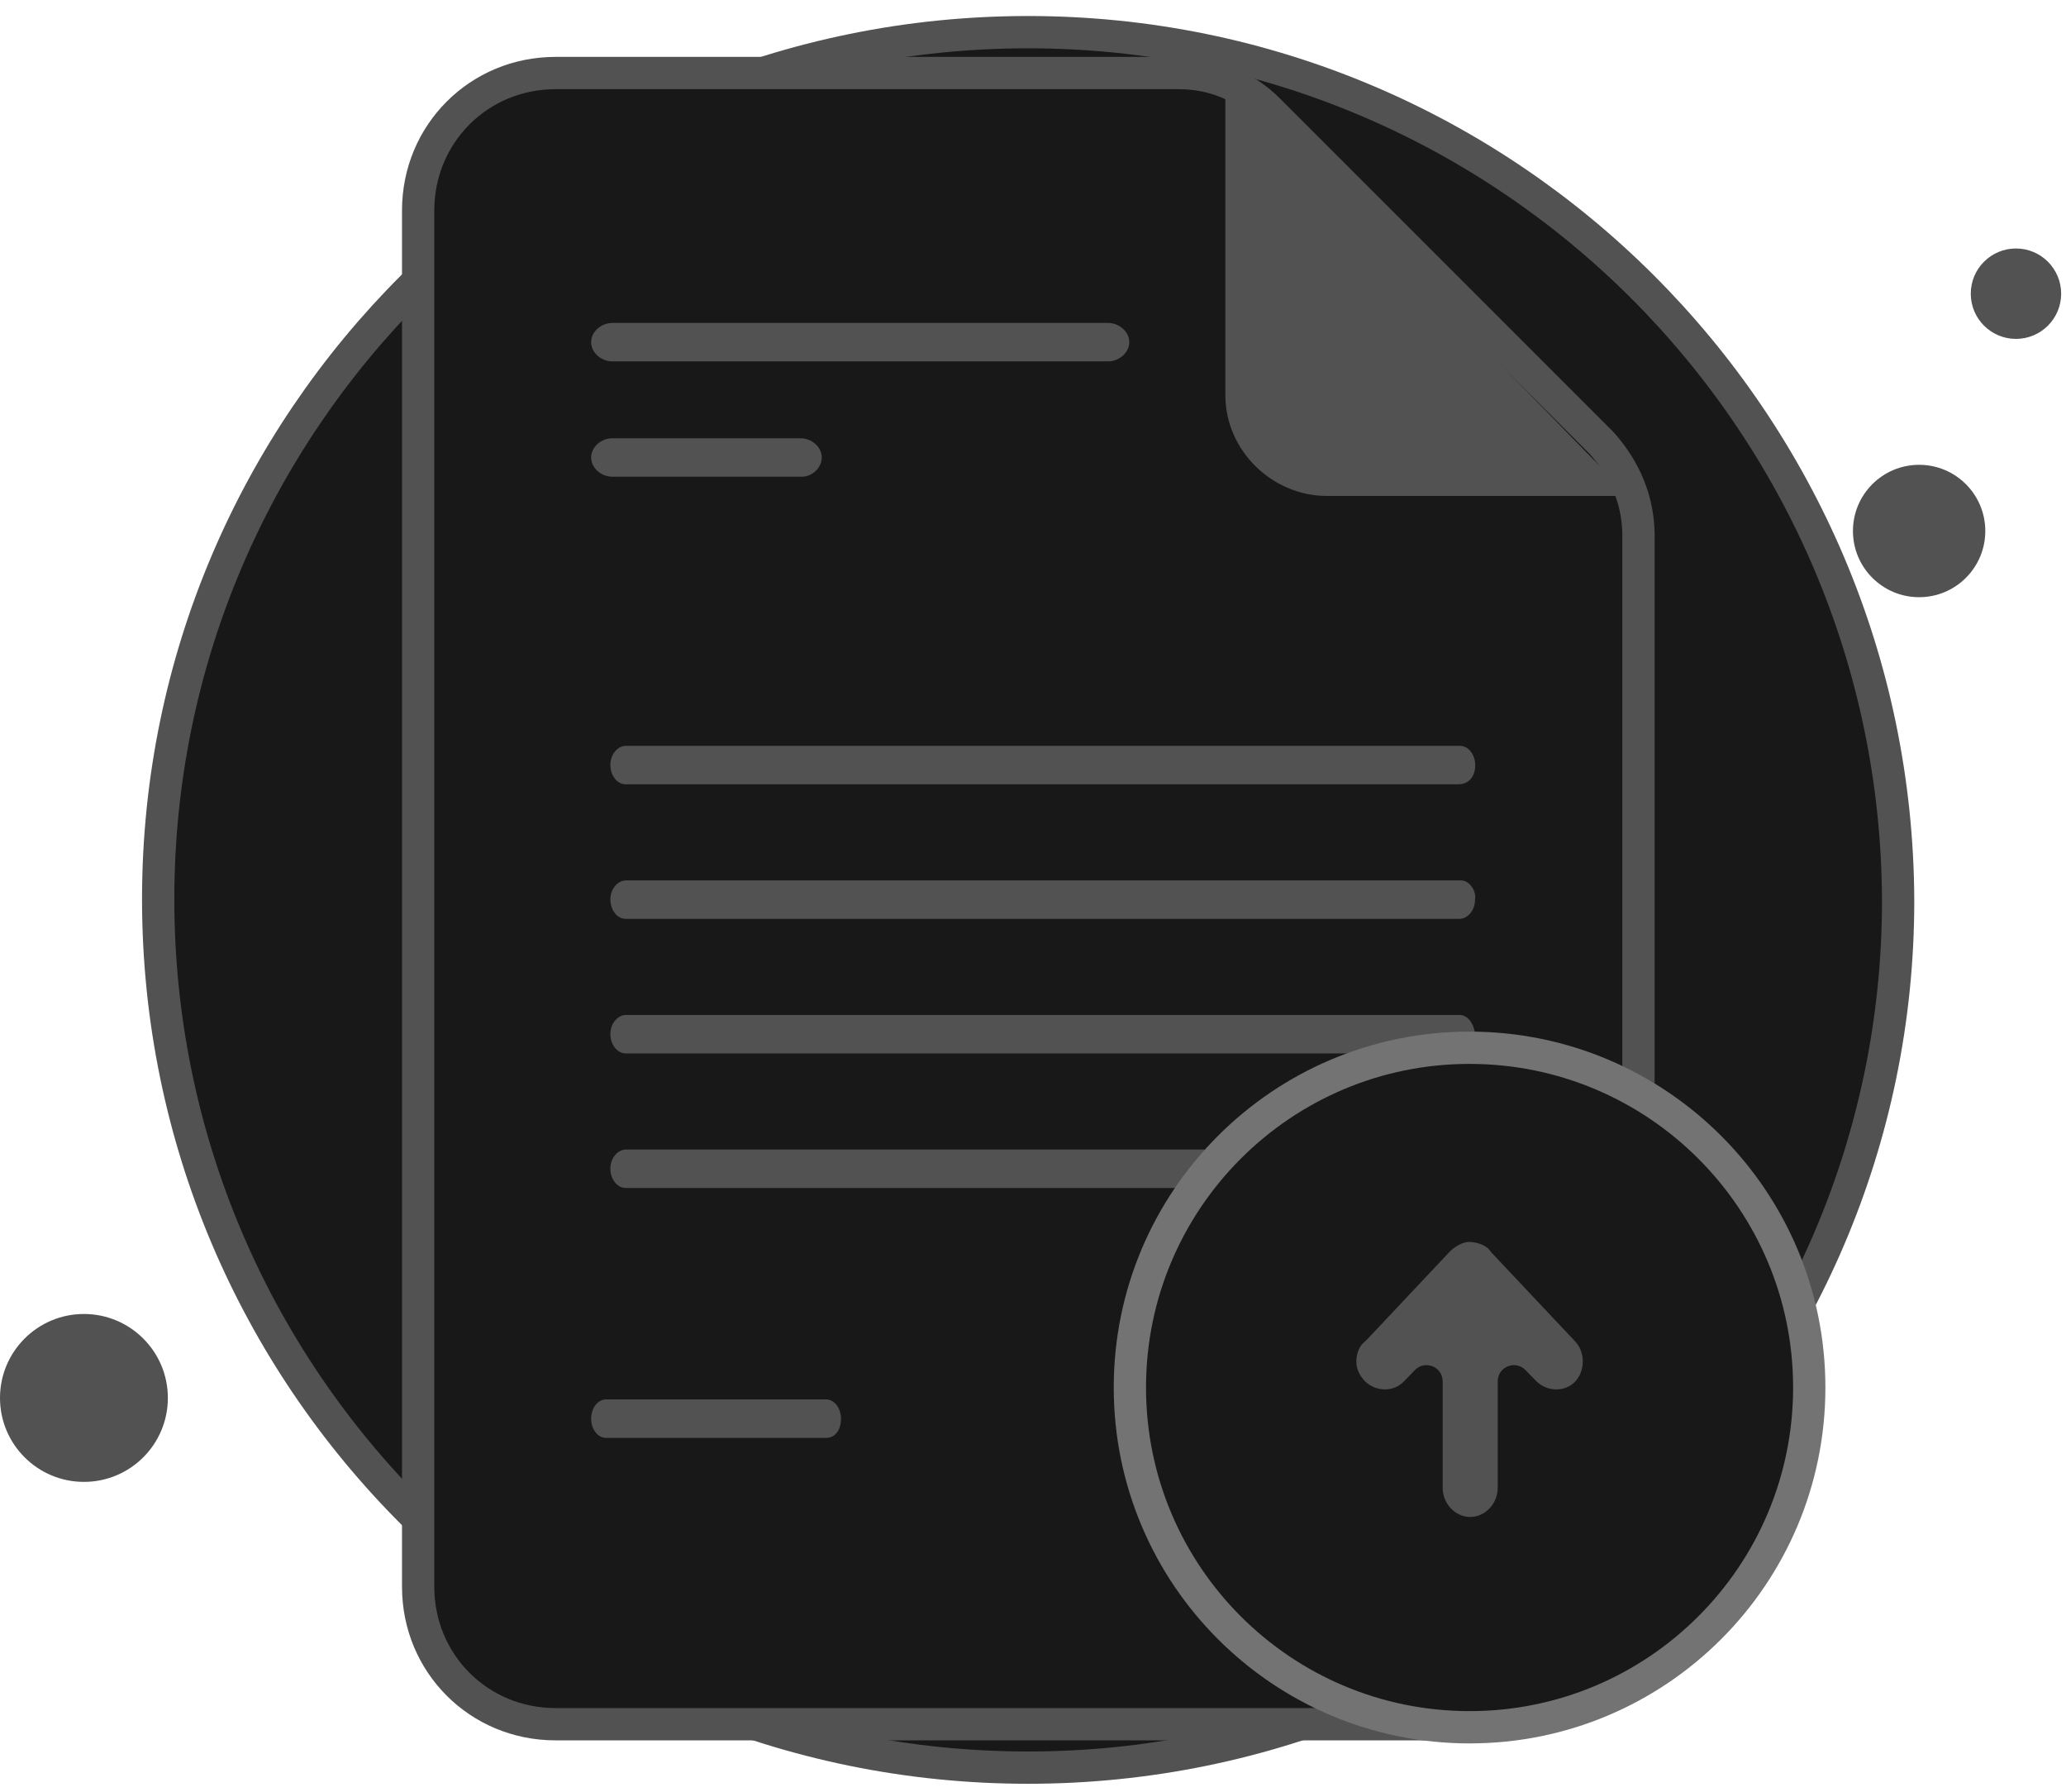
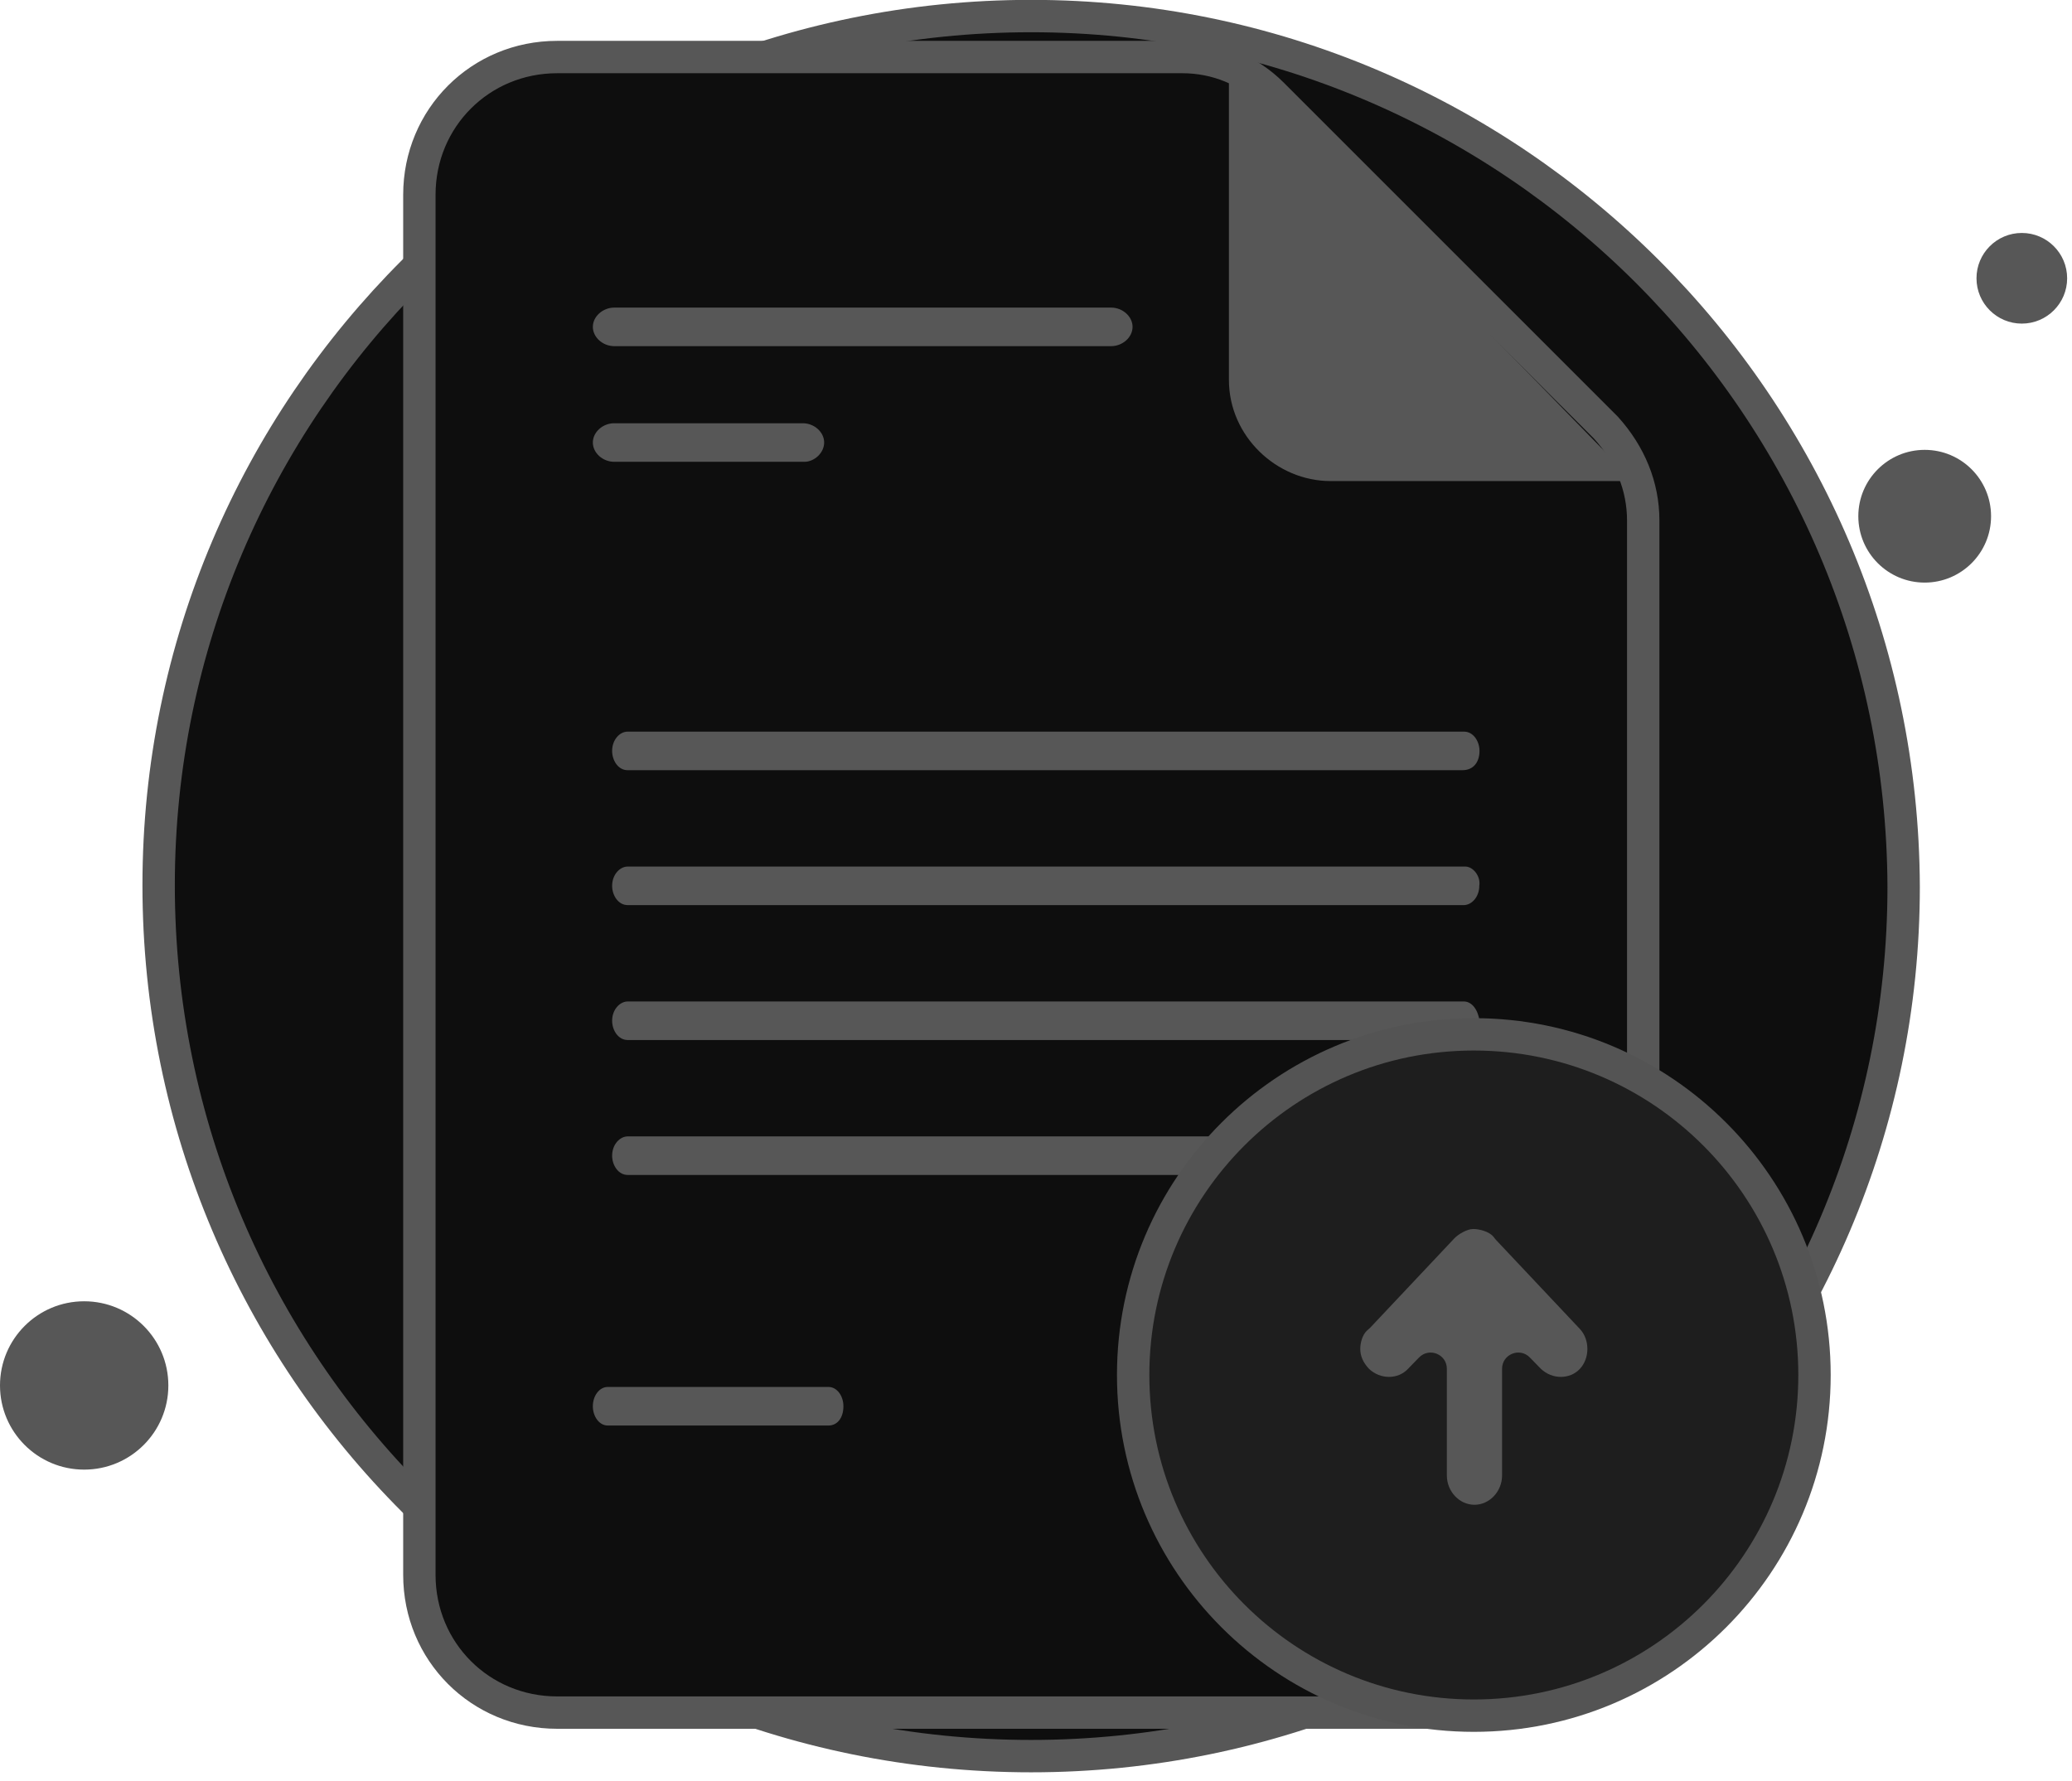
- <svg xmlns="http://www.w3.org/2000/svg" width="128" height="111" viewBox="0 0 128 111" fill="none">
-   <path d="M63.7 109.492C93.4 109.492 117.6 85.392 117.6 55.792C117.5 26.092 93.4 1.992 63.7 1.992C33.9 1.992 9.8 26.092 9.8 55.692C9.8 85.392 33.9 109.492 63.7 109.492Z" fill="#181818" stroke="#525252" stroke-width="2" stroke-miterlimit="10" />
-   <path d="M118.9 36.992C121.164 36.992 123 35.156 123 32.892C123 30.628 121.164 28.792 118.9 28.792C116.635 28.792 114.8 30.628 114.8 32.892C114.8 35.156 116.635 36.992 118.9 36.992Z" fill="#525252" />
-   <path d="M124.9 20.992C126.446 20.992 127.7 19.738 127.7 18.192C127.7 16.646 126.446 15.392 124.9 15.392C123.354 15.392 122.1 16.646 122.1 18.192C122.1 19.738 123.354 20.992 124.9 20.992Z" fill="#525252" />
-   <path d="M5.2 91.792C8.072 91.792 10.4 89.464 10.4 86.592C10.4 83.72 8.072 81.392 5.2 81.392C2.328 81.392 0 83.72 0 86.592C0 89.464 2.328 91.792 5.2 91.792Z" fill="#525252" />
-   <path d="M101.512 33.162V98.293C101.512 103.039 97.748 106.803 93.002 106.803H34.417C29.671 106.803 25.907 103.039 25.907 98.293V13.034C25.907 8.288 29.671 4.524 34.417 4.524H73.037C75.165 4.524 77.129 5.342 78.601 6.815L99.221 27.434C100.694 29.071 101.512 31.035 101.512 33.162Z" fill="#181818" stroke="#525252" stroke-width="2" stroke-miterlimit="10" />
-   <path d="M75.918 5.119V24.473C75.918 27.944 78.858 30.72 82.197 30.72H100.924" fill="#525252" />
-   <path d="M51.187 89.067H37.541C37.031 89.067 36.624 88.525 36.624 87.876C36.624 87.226 37.031 86.685 37.541 86.685H51.187C51.696 86.685 52.104 87.226 52.104 87.876C52.104 88.633 51.696 89.067 51.187 89.067Z" fill="#525252" />
-   <path d="M68.639 22.385H37.95C37.236 22.385 36.624 21.835 36.624 21.194C36.624 20.553 37.236 20.003 37.95 20.003H68.639C69.353 20.003 69.965 20.553 69.965 21.194C69.965 21.835 69.353 22.385 68.639 22.385Z" fill="#525252" />
-   <path d="M49.697 29.529H37.941C37.232 29.529 36.624 28.98 36.624 28.339C36.624 27.698 37.232 27.148 37.941 27.148H49.596C50.305 27.148 50.913 27.698 50.913 28.339C50.913 28.98 50.305 29.529 49.697 29.529Z" fill="#525252" />
-   <path d="M90.436 71.206H54.65H50.706H38.777C38.296 71.206 37.815 71.702 37.815 72.396C37.815 72.992 38.2 73.587 38.777 73.587H50.706H54.65H90.436C90.917 73.587 91.398 73.091 91.398 72.396C91.302 71.702 90.917 71.206 90.436 71.206Z" fill="#525252" />
-   <path d="M90.435 62.87H77.135H72.606H38.779C38.297 62.87 37.815 63.366 37.815 64.061C37.815 64.656 38.2 65.252 38.779 65.252H72.606H77.135H90.435C90.916 65.252 91.398 64.755 91.398 64.061C91.302 63.366 90.916 62.87 90.435 62.87Z" fill="#525252" />
-   <path d="M90.522 54.535H87.066H83.609H38.775C38.295 54.535 37.815 55.031 37.815 55.726C37.815 56.321 38.199 56.917 38.775 56.917H83.609H87.45H90.426C90.906 56.917 91.386 56.42 91.386 55.726C91.482 55.13 91.002 54.535 90.522 54.535Z" fill="#525252" />
-   <path d="M90.447 46.2H79.311H76.551H38.767C38.291 46.2 37.815 46.696 37.815 47.391C37.815 47.986 38.196 48.581 38.767 48.581H76.551H79.311H90.351C91.018 48.581 91.398 48.085 91.398 47.391C91.398 46.795 91.018 46.2 90.447 46.2Z" fill="#525252" />
-   <path d="M91.048 106.992C102.671 106.992 112.093 97.57 112.093 85.947C112.093 74.324 102.671 64.901 91.048 64.901C79.425 64.901 70.002 74.324 70.002 85.947C70.002 97.57 79.425 106.992 91.048 106.992Z" fill="#181818" stroke="#737373" stroke-width="2" stroke-miterlimit="10" stroke-linejoin="round" />
-   <path d="M92.258 77.404C92.309 77.466 92.355 77.533 92.41 77.592L97.598 83.1C98.218 83.758 98.218 84.911 97.598 85.569C96.978 86.228 95.893 86.228 95.195 85.569L94.509 84.864C93.883 84.221 92.792 84.664 92.792 85.561V92.153C92.792 93.141 92.017 93.964 91.087 93.964C90.156 93.964 89.381 93.141 89.381 92.153V85.561C89.381 84.664 88.291 84.221 87.665 84.864L86.978 85.569C86.358 86.228 85.273 86.228 84.575 85.569C84.188 85.158 84.033 84.746 84.033 84.335C84.033 83.96 84.161 83.45 84.476 83.175C84.538 83.12 84.604 83.07 84.661 83.009L89.846 77.503C90.079 77.257 90.621 76.927 91.009 76.927C91.364 76.927 91.978 77.065 92.258 77.404Z" fill="#525252" />
+ <svg xmlns="http://www.w3.org/2000/svg" width="128" height="110" viewBox="0 0 128 110" fill="none">
+   <path d="M63.7 108.492C93.4 108.492 117.6 84.392 117.6 54.792C117.5 25.092 93.4 0.992 63.7 0.992C33.9 0.992 9.8 25.092 9.8 54.692C9.8 84.392 33.9 108.492 63.7 108.492Z" fill="#0E0E0E" stroke="#575757" stroke-width="2" stroke-miterlimit="10" />
+   <path d="M118.9 35.992C121.164 35.992 123 34.156 123 31.892C123 29.628 121.164 27.792 118.9 27.792C116.636 27.792 114.8 29.628 114.8 31.892C114.8 34.156 116.636 35.992 118.9 35.992Z" fill="#575757" />
+   <path d="M124.9 19.992C126.446 19.992 127.7 18.738 127.7 17.192C127.7 15.646 126.446 14.392 124.9 14.392C123.354 14.392 122.1 15.646 122.1 17.192C122.1 18.738 123.354 19.992 124.9 19.992Z" fill="#575757" />
+   <path d="M5.2 90.792C8.072 90.792 10.4 88.464 10.4 85.592C10.4 82.72 8.072 80.392 5.2 80.392C2.328 80.392 0 82.72 0 85.592C0 88.464 2.328 90.792 5.2 90.792Z" fill="#575757" />
+   <path d="M101.512 32.162V97.293C101.512 102.039 97.748 105.803 93.002 105.803H34.417C29.671 105.803 25.907 102.039 25.907 97.293V12.034C25.907 7.288 29.671 3.524 34.417 3.524H73.037C75.165 3.524 77.128 4.342 78.601 5.815L99.221 26.434C100.693 28.071 101.512 30.035 101.512 32.162Z" fill="#0E0E0E" stroke="#575757" stroke-width="2" stroke-miterlimit="10" />
+   <path d="M75.918 4.119V23.473C75.918 26.944 78.857 29.72 82.197 29.72H100.924" fill="#575757" />
+   <path d="M51.187 88.067H37.54C37.031 88.067 36.624 87.525 36.624 86.876C36.624 86.226 37.031 85.685 37.54 85.685H51.187C51.696 85.685 52.103 86.226 52.103 86.876C52.103 87.633 51.696 88.067 51.187 88.067Z" fill="#575757" />
+   <path d="M68.639 21.385H37.949C37.236 21.385 36.624 20.835 36.624 20.194C36.624 19.553 37.236 19.003 37.949 19.003H68.639C69.353 19.003 69.965 19.553 69.965 20.194C69.965 20.835 69.353 21.385 68.639 21.385Z" fill="#575757" />
+   <path d="M49.697 28.529H37.941C37.232 28.529 36.624 27.98 36.624 27.339C36.624 26.698 37.232 26.148 37.941 26.148H49.595C50.305 26.148 50.913 26.698 50.913 27.339C50.913 27.98 50.305 28.529 49.697 28.529Z" fill="#575757" />
+   <path d="M90.436 70.206H54.649H50.705H38.776C38.295 70.206 37.815 70.702 37.815 71.396C37.815 71.992 38.199 72.587 38.776 72.587H50.705H54.649H90.436C90.917 72.587 91.398 72.091 91.398 71.396C91.302 70.702 90.917 70.206 90.436 70.206Z" fill="#575757" />
+   <path d="M90.434 61.87H77.135H72.605H38.778C38.296 61.87 37.815 62.366 37.815 63.061C37.815 63.656 38.2 64.252 38.778 64.252H72.605H77.135H90.434C90.916 64.252 91.398 63.755 91.398 63.061C91.302 62.366 90.916 61.87 90.434 61.87Z" fill="#575757" />
+   <path d="M90.521 53.535H87.065H83.609H38.775C38.294 53.535 37.815 54.031 37.815 54.726C37.815 55.321 38.199 55.917 38.775 55.917H83.609H87.449H90.425C90.906 55.917 91.385 55.42 91.385 54.726C91.481 54.13 91.001 53.535 90.521 53.535Z" fill="#575757" />
+   <path d="M90.446 45.2H79.311H76.551H38.766C38.29 45.2 37.815 45.696 37.815 46.391C37.815 46.986 38.195 47.581 38.766 47.581H76.551H79.311H90.351C91.017 47.581 91.398 47.085 91.398 46.391C91.398 45.795 91.017 45.2 90.446 45.2Z" fill="#575757" />
+   <path d="M91.047 105.992C102.671 105.992 112.093 96.57 112.093 84.947C112.093 73.324 102.671 63.901 91.047 63.901C79.424 63.901 70.002 73.324 70.002 84.947C70.002 96.57 79.424 105.992 91.047 105.992Z" fill="#1E1E1E" stroke="#545454" stroke-width="2" stroke-miterlimit="10" stroke-linejoin="round" />
+   <path d="M92.258 76.404C92.309 76.466 92.354 76.533 92.409 76.592L97.597 82.1C98.218 82.758 98.218 83.911 97.597 84.569C96.977 85.228 95.892 85.228 95.195 84.569L94.508 83.864C93.882 83.221 92.792 83.664 92.792 84.561V91.153C92.792 92.141 92.016 92.964 91.086 92.964C90.156 92.964 89.381 92.141 89.381 91.153V84.561C89.381 83.664 88.29 83.221 87.664 83.864L86.978 84.569C86.358 85.228 85.273 85.228 84.575 84.569C84.187 84.158 84.032 83.746 84.032 83.335C84.032 82.96 84.161 82.45 84.475 82.175C84.538 82.12 84.604 82.07 84.66 82.009L89.846 76.503C90.079 76.257 90.621 75.927 91.009 75.927C91.363 75.927 91.978 76.065 92.258 76.404Z" fill="#575757" />
</svg>
